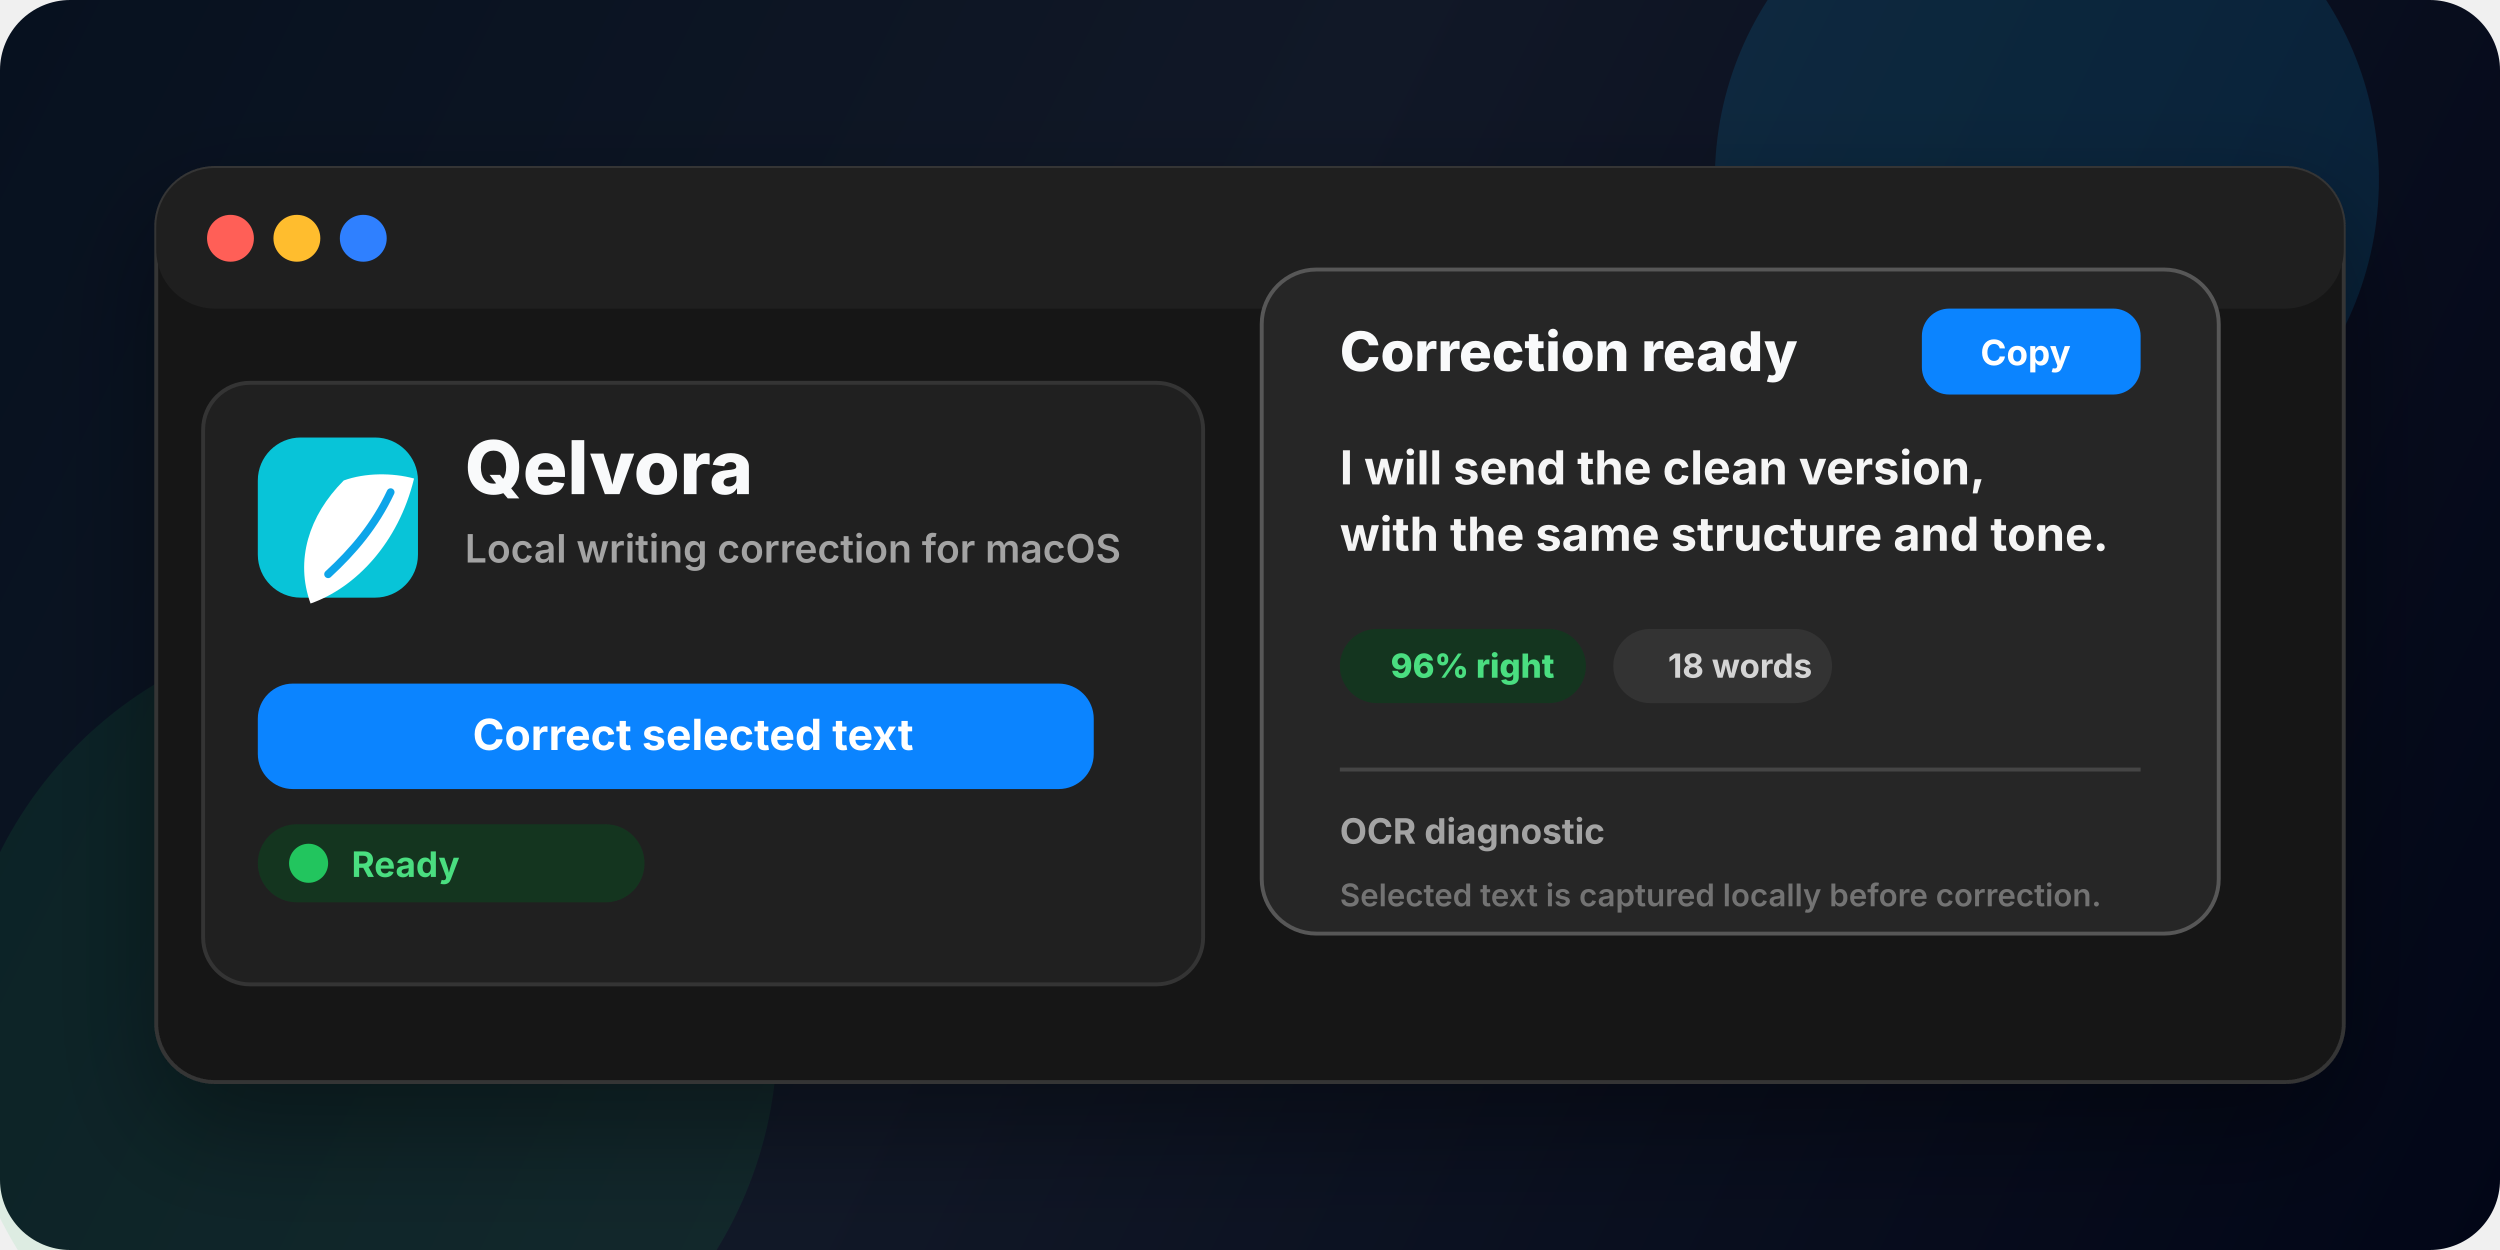
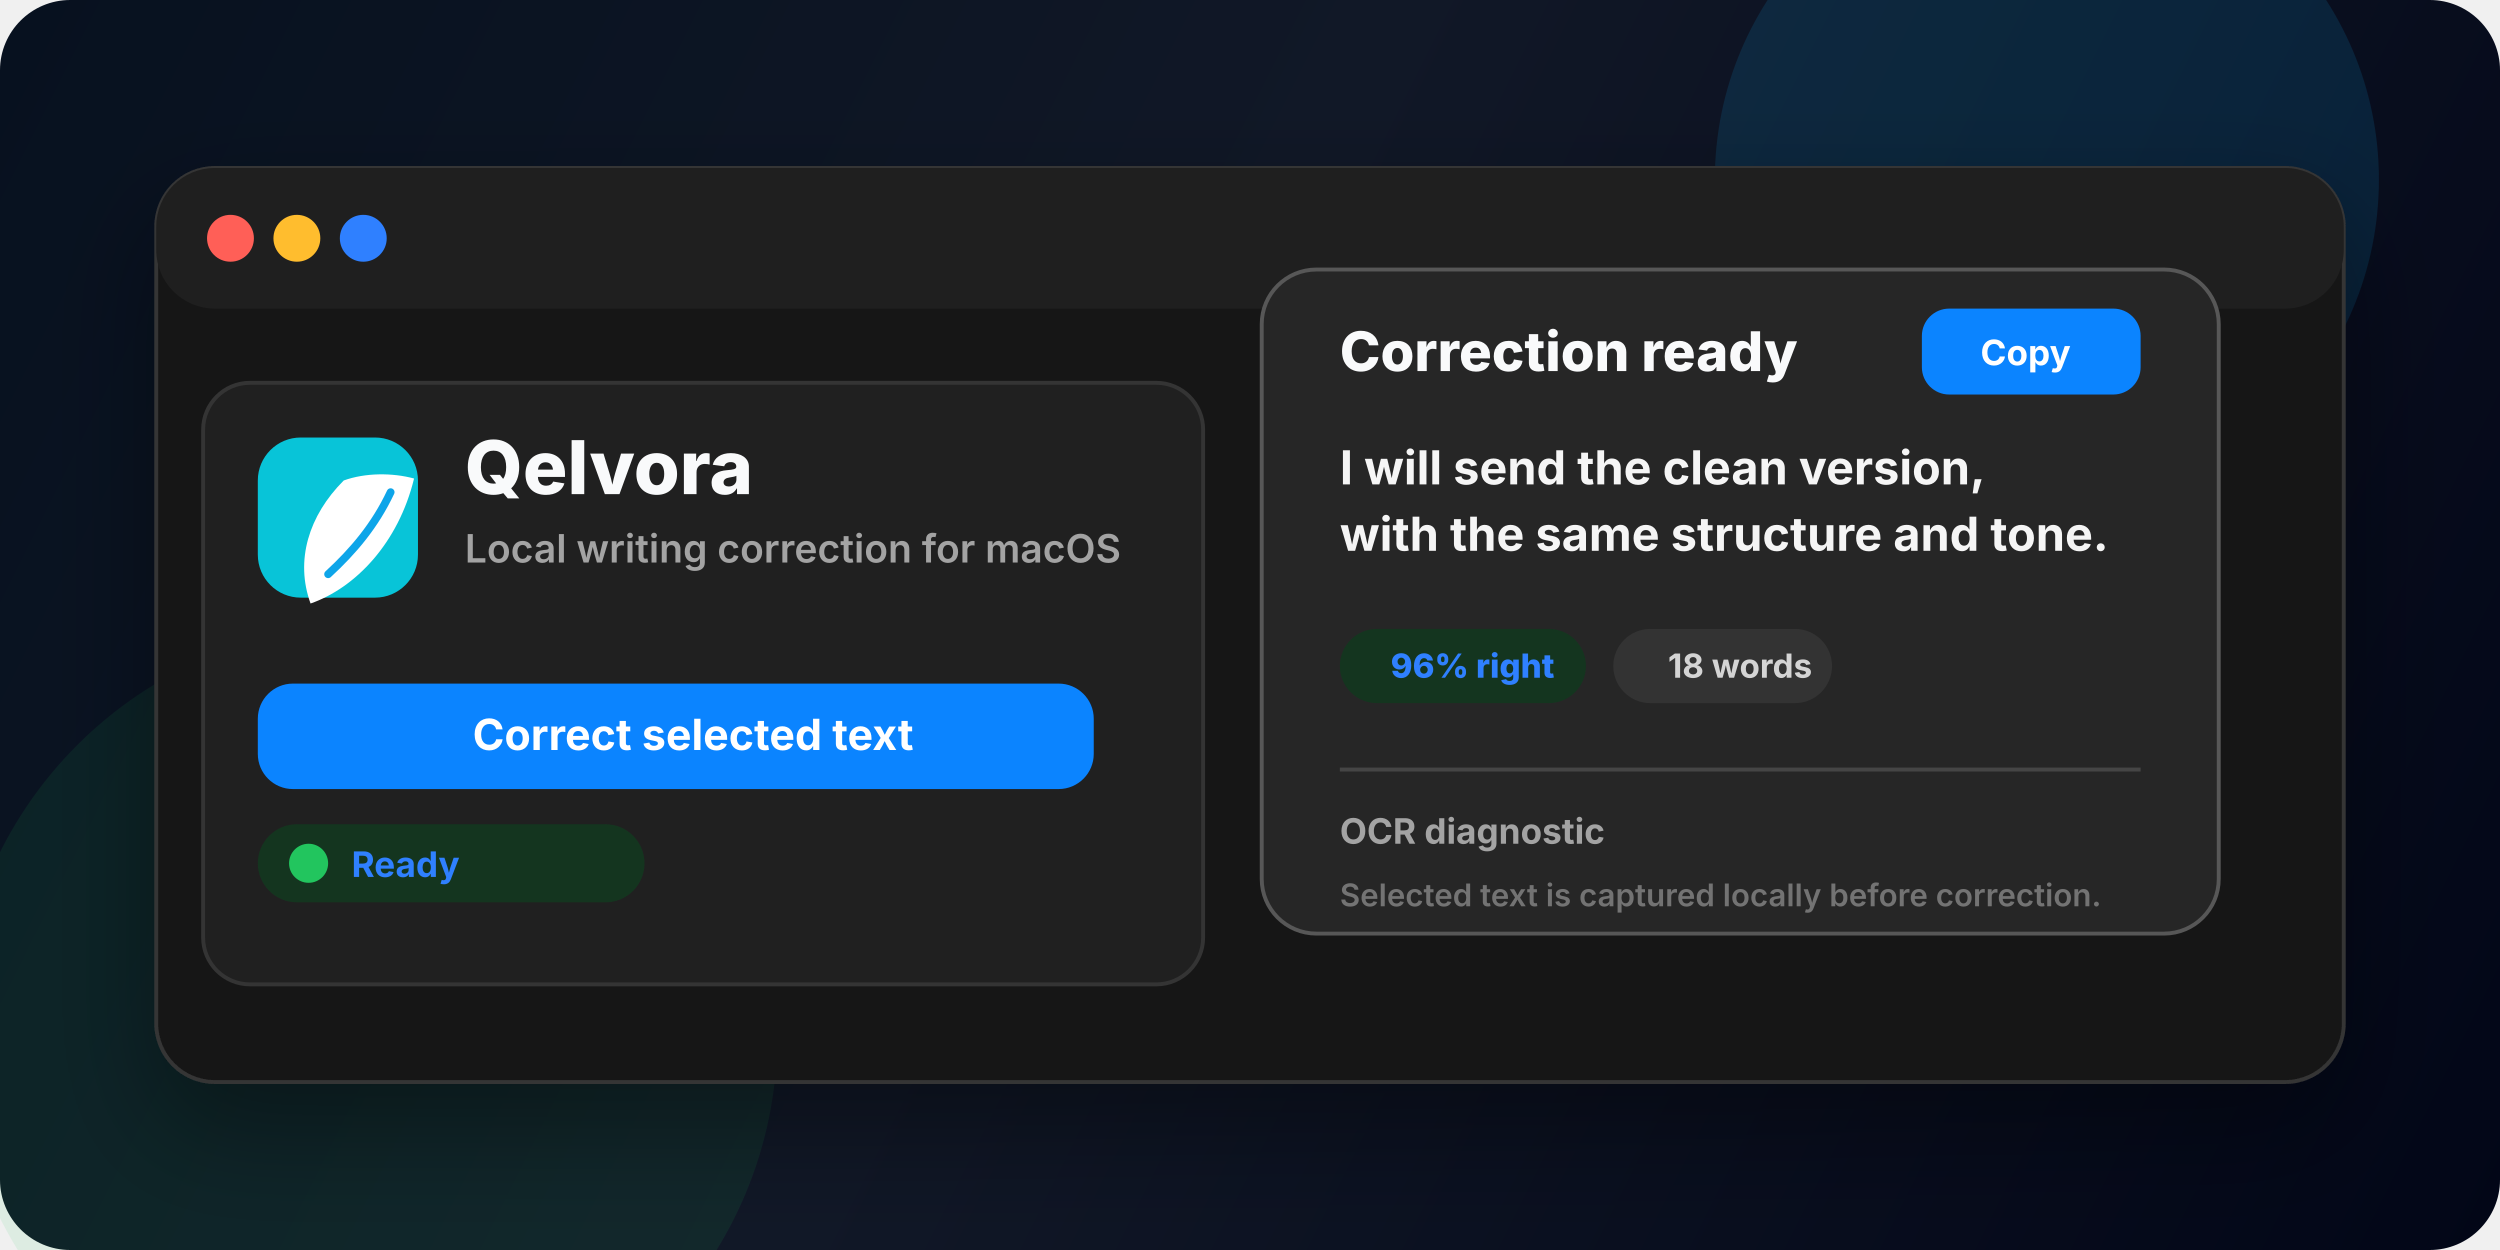
<svg xmlns="http://www.w3.org/2000/svg" width="1280" height="640" viewBox="0 0 1280 640" fill="none" role="img" aria-labelledby="title desc">
  <defs>
    <linearGradient id="bg" x1="0" y1="0" x2="1280" y2="640" gradientUnits="userSpaceOnUse">
      <stop stop-color="#07111f" />
      <stop offset="0.45" stop-color="#111827" />
      <stop offset="1" stop-color="#020617" />
    </linearGradient>
    <linearGradient id="brand" x1="84" y1="94" x2="166" y2="176" gradientUnits="userSpaceOnUse">
      <stop stop-color="#1688ff" />
      <stop offset="1" stop-color="#08c4d8" />
    </linearGradient>
    <filter id="shadow" x="-20%" y="-20%" width="140%" height="140%" color-interpolation-filters="sRGB">
      <feDropShadow dx="0" dy="24" stdDeviation="28" flood-color="#000000" flood-opacity="0.38" />
    </filter>
  </defs>
  <rect width="1280" height="640" rx="36" fill="url(#bg)" />
  <circle cx="1048" cy="92" r="170" fill="#0EA5E9" opacity="0.14" />
  <circle cx="188" cy="530" r="210" fill="#22C55E" opacity="0.09" />
  <rect x="80" y="86" width="1120" height="468" rx="30" fill="#171717" stroke="#343434" stroke-width="2" filter="url(#shadow)" />
  <rect x="80" y="86" width="1120" height="72" rx="30" fill="#1f1f1f" />
  <circle cx="118" cy="122" r="12" fill="#ff5f57" />
  <circle cx="152" cy="122" r="12" fill="#ffbd2e" />
  <circle cx="186" cy="122" r="12" fill="#2f80ff" />
  <rect x="104" y="196" width="512" height="308" rx="24" fill="#202020" stroke="#343434" stroke-width="2" />
  <rect x="132" y="224" width="82" height="82" rx="22" fill="url(#brand)" />
  <path d="M176 246c-18 18-25 41-17 63 23-8 45-31 53-64-11-3-25-3-36 1Z" fill="white" />
  <path d="M168 294c13-12 24-25 32-42" stroke="#0EA5E9" stroke-width="4" stroke-linecap="round" />
  <text x="238" y="253" fill="#F9FAFB" font-family="Inter, ui-sans-serif, system-ui, -apple-system, BlinkMacSystemFont, Segoe UI, sans-serif" font-size="38" font-weight="800">Qelvora</text>
  <text x="238" y="288" fill="#A3A3A3" font-family="Inter, ui-sans-serif, system-ui, -apple-system, BlinkMacSystemFont, Segoe UI, sans-serif" font-size="20" font-weight="600">Local writing correction for macOS</text>
  <rect x="132" y="350" width="428" height="54" rx="18" fill="#0B84FF" />
  <text x="242" y="384" fill="white" font-family="Inter, ui-sans-serif, system-ui, -apple-system, BlinkMacSystemFont, Segoe UI, sans-serif" font-size="22" font-weight="750">Correct selected text</text>
  <rect x="132" y="422" width="198" height="40" rx="20" fill="#14351f" />
  <circle cx="158" cy="442" r="10" fill="#22C55E" />
-   <text x="180" y="449" fill="#4ADE80" font-family="Inter, ui-sans-serif, system-ui, -apple-system, BlinkMacSystemFont, Segoe UI, sans-serif" font-size="18" font-weight="750">Ready</text>
+   <text x="180" y="449" fill="#2F80FF" font-family="Inter, ui-sans-serif, system-ui, -apple-system, BlinkMacSystemFont, Segoe UI, sans-serif" font-size="18" font-weight="750">Ready</text>
  <rect x="646" y="138" width="490" height="340" rx="28" fill="#262626" stroke="#575757" stroke-width="2" />
  <text x="686" y="190" fill="#F9FAFB" font-family="Inter, ui-sans-serif, system-ui, -apple-system, BlinkMacSystemFont, Segoe UI, sans-serif" font-size="28" font-weight="800">Correction ready</text>
  <rect x="984" y="158" width="112" height="44" rx="14" fill="#0B84FF" />
  <text x="1014" y="187" fill="white" font-family="Inter, ui-sans-serif, system-ui, -apple-system, BlinkMacSystemFont, Segoe UI, sans-serif" font-size="18" font-weight="750">Copy</text>
  <text x="686" y="248" fill="#F5F5F5" font-family="Inter, ui-sans-serif, system-ui, -apple-system, BlinkMacSystemFont, Segoe UI, sans-serif" font-size="24" font-weight="650">
    <tspan x="686" dy="0">I will send the clean version,</tspan>
    <tspan x="686" dy="34">with the same structure and tone.</tspan>
  </text>
  <rect x="686" y="322" width="126" height="38" rx="19" fill="#14351f" />
-   <text x="712" y="347" fill="#4ADE80" font-family="Inter, ui-sans-serif, system-ui, -apple-system, BlinkMacSystemFont, Segoe UI, sans-serif" font-size="17" font-weight="800">96% right</text>
+   <text x="712" y="347" fill="#2F80FF" font-family="Inter, ui-sans-serif, system-ui, -apple-system, BlinkMacSystemFont, Segoe UI, sans-serif" font-size="17" font-weight="800">96% right</text>
  <rect x="826" y="322" width="112" height="38" rx="19" fill="#333333" />
  <text x="854" y="347" fill="#D4D4D4" font-family="Inter, ui-sans-serif, system-ui, -apple-system, BlinkMacSystemFont, Segoe UI, sans-serif" font-size="17" font-weight="750">18 words</text>
  <line x1="686" y1="394" x2="1096" y2="394" stroke="#454545" stroke-width="2" />
  <text x="686" y="432" fill="#A3A3A3" font-family="Inter, ui-sans-serif, system-ui, -apple-system, BlinkMacSystemFont, Segoe UI, sans-serif" font-size="18" font-weight="750">OCR diagnostic</text>
  <text x="686" y="464" fill="#737373" font-family="Inter, ui-sans-serif, system-ui, -apple-system, BlinkMacSystemFont, Segoe UI, sans-serif" font-size="16" font-weight="600">Selected text is captured locally before correction.</text>
</svg>
